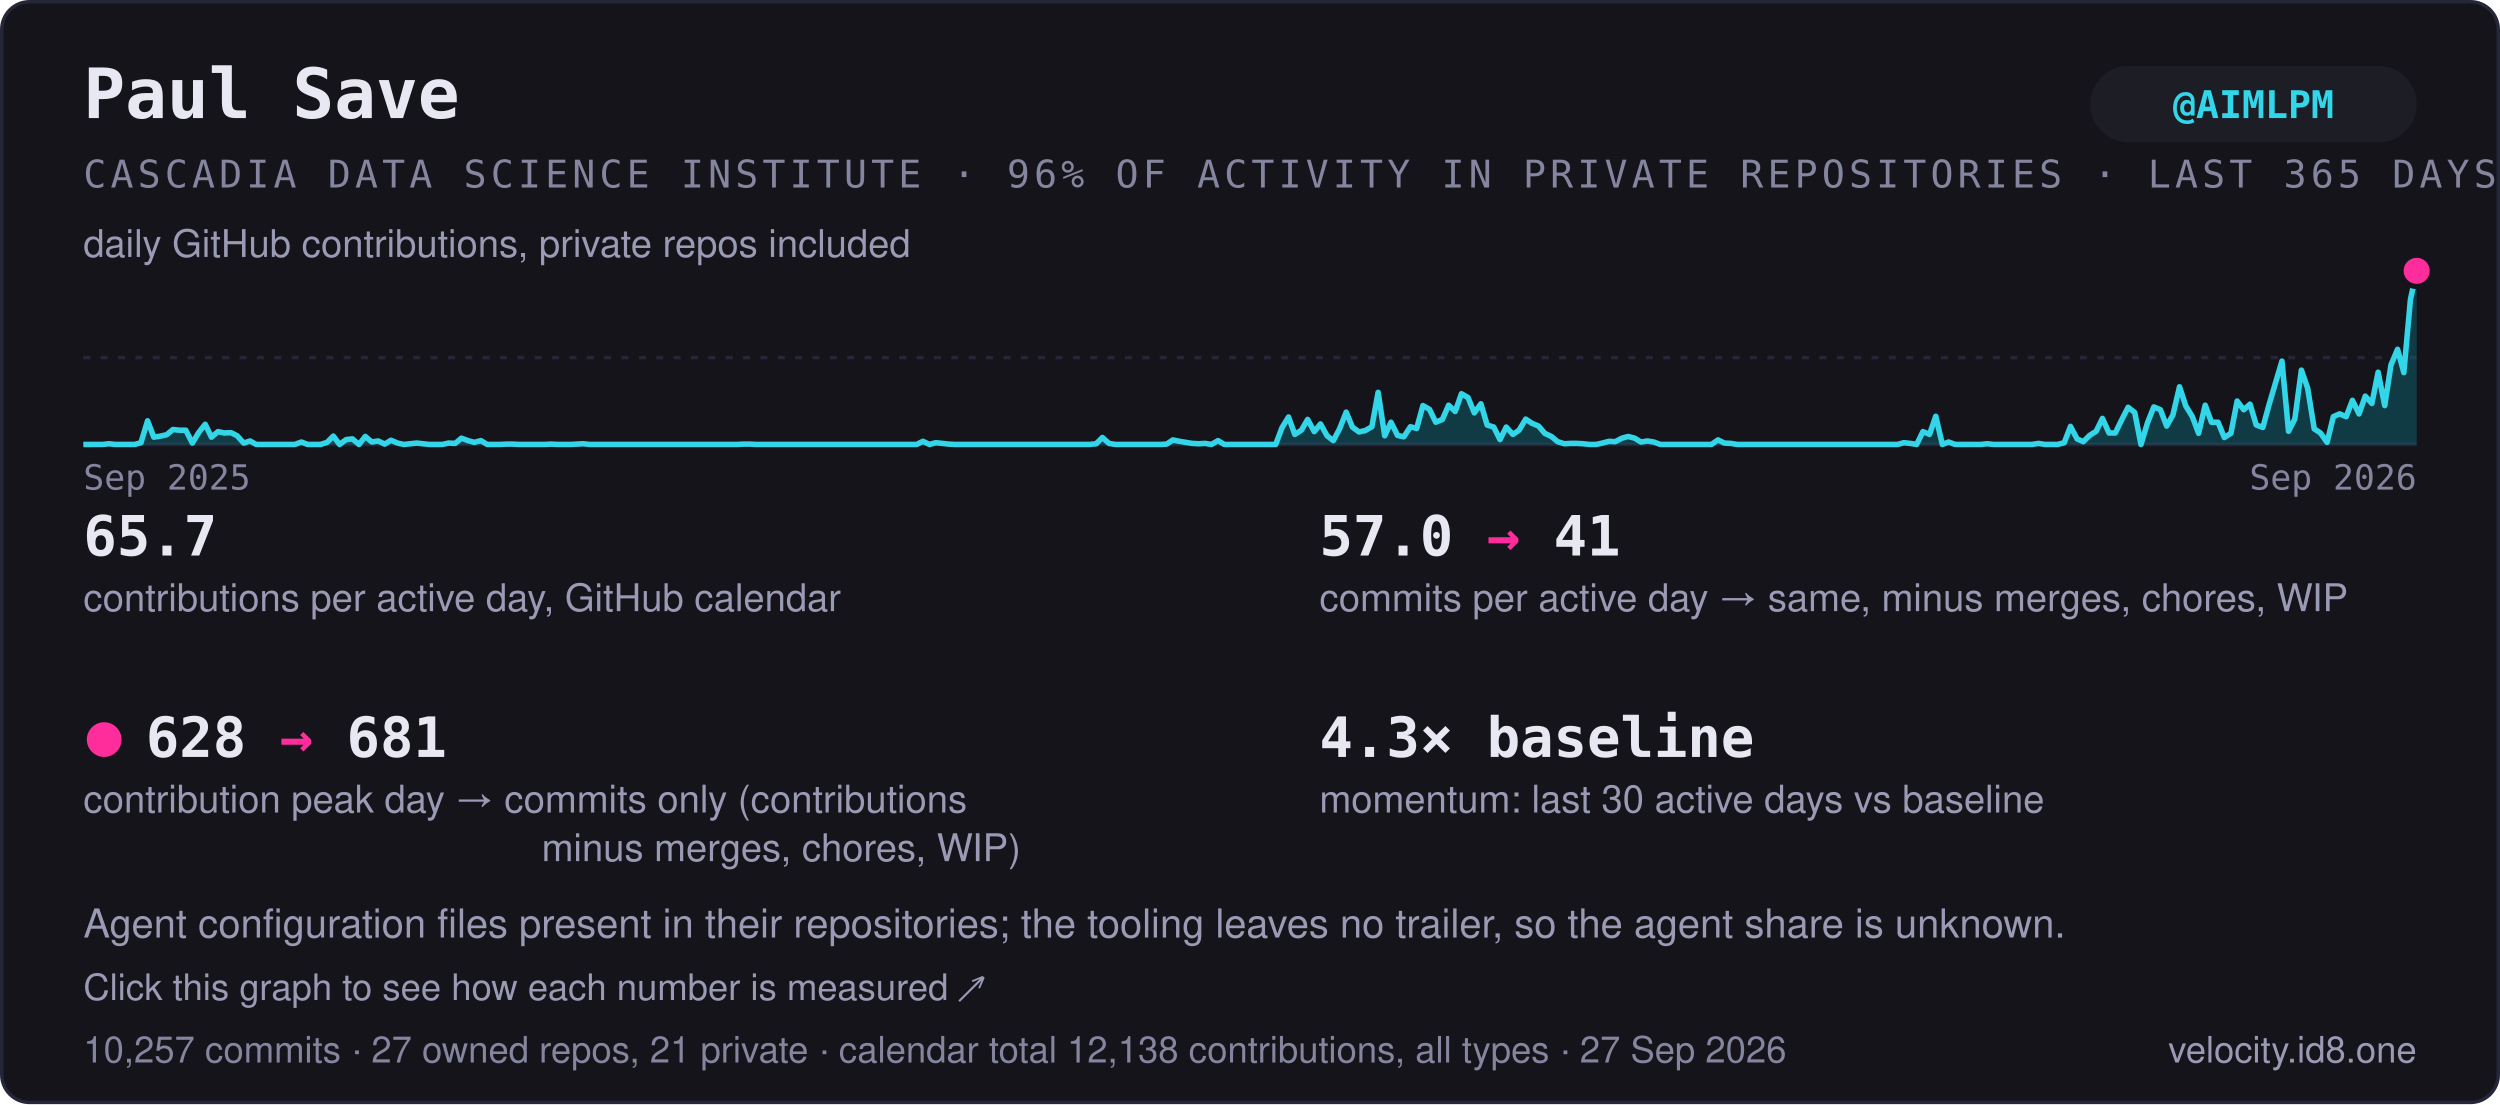
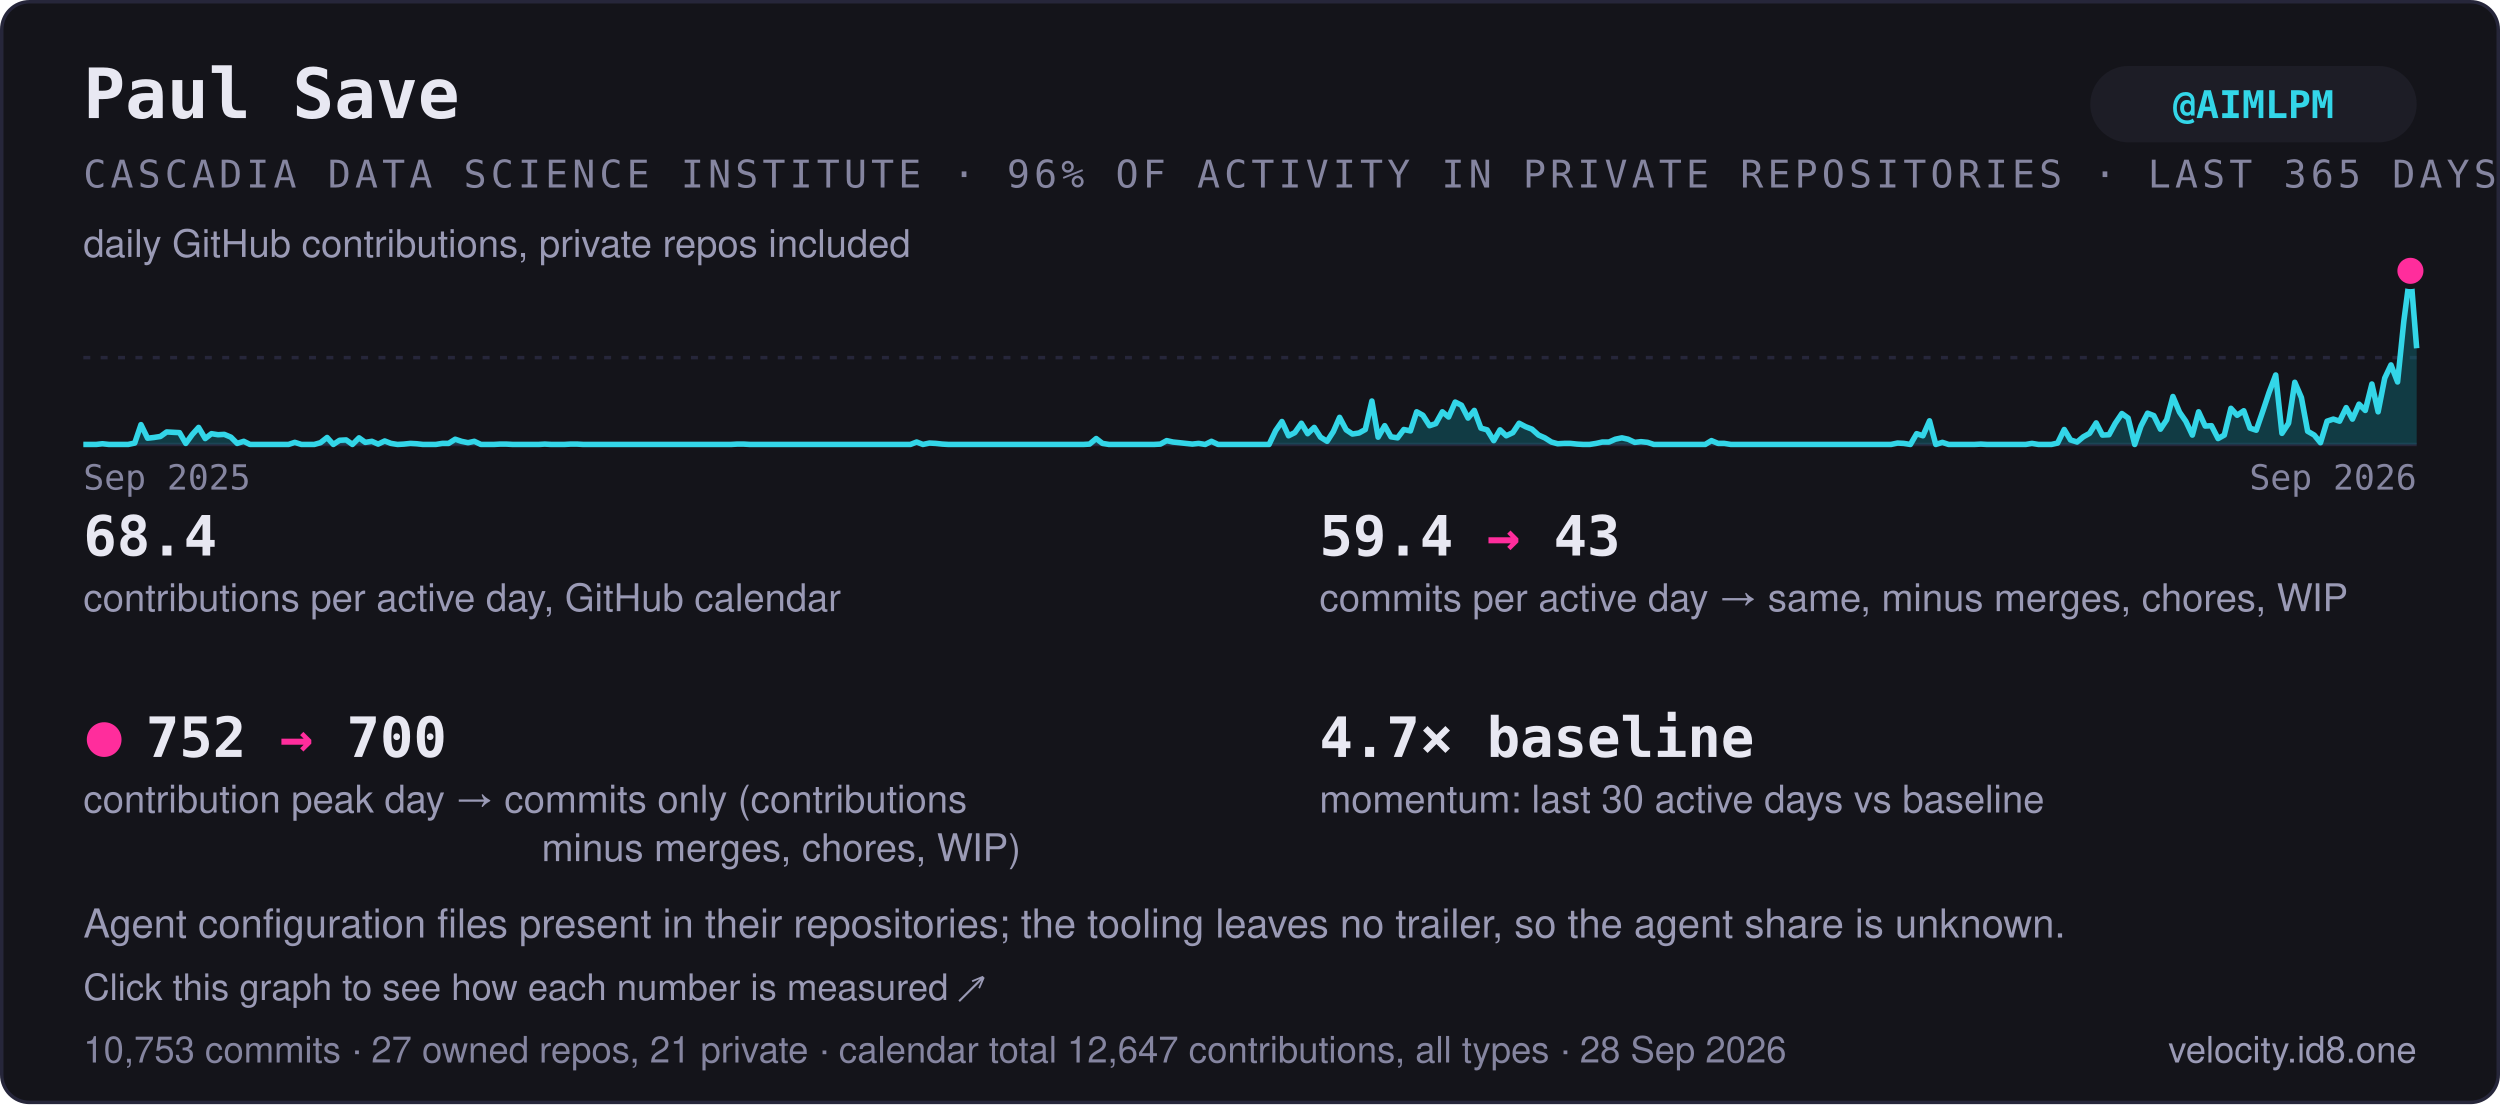
<svg xmlns="http://www.w3.org/2000/svg" width="720" height="318" viewBox="0 0 720 318" role="img" aria-label="Paul Save: Velocity Graph">
  <rect x="0.5" y="0.5" width="719" height="317" rx="8" fill="#14141A" stroke="#26263A" />
  <text x="24" y="34" font-family="Departure Mono, JetBrains Mono, ui-monospace, Menlo, monospace" font-size="20" font-weight="700" fill="#E8E8F2">Paul Save</text>
  <text x="24" y="54" font-family="Departure Mono, JetBrains Mono, ui-monospace, Menlo, monospace" font-size="11" letter-spacing="1.2" fill="#8585A0">CASCADIA DATA SCIENCE INSTITUTE · 96% OF ACTIVITY IN PRIVATE REPOSITORIES · LAST 365 DAYS</text>
  <rect x="602" y="19" width="94" height="22" rx="11" fill="#1D1D26" />
  <text x="649" y="34" text-anchor="middle" font-family="Departure Mono, JetBrains Mono, ui-monospace, Menlo, monospace" font-size="11" font-weight="600" fill="#33D6E8">@AIMLPM</text>
  <line x1="24" x2="696" y1="128" y2="128" stroke="#26263A" />
  <line x1="24" x2="696" y1="103.0" y2="103.0" stroke="#26263A" stroke-dasharray="2 3" />
-   <path d="M24.0,128.0 L25.8,128.0 L27.7,128.0 L29.5,128.0 L31.4,127.8 L33.2,128.0 L35.1,128.0 L36.9,128.0 L38.8,128.0 L40.6,127.5 L42.5,121.2 L44.3,125.9 L46.2,125.6 L48.0,125.2 L49.8,123.7 L51.7,123.9 L53.5,123.9 L55.4,127.6 L57.2,124.6 L59.1,122.2 L60.9,125.9 L62.8,124.3 L64.6,124.7 L66.5,124.6 L68.3,125.5 L70.2,127.6 L72.0,127.0 L73.8,128.0 L75.7,128.0 L77.5,128.0 L79.4,128.0 L81.2,128.0 L83.1,128.0 L84.9,128.0 L86.8,127.3 L88.6,128.0 L90.5,128.0 L92.3,128.0 L94.2,127.4 L96.0,125.6 L97.8,128.0 L99.7,126.6 L101.5,126.4 L103.4,128.0 L105.2,125.7 L107.1,127.3 L108.9,127.0 L110.8,127.9 L112.6,126.8 L114.5,127.6 L116.3,128.0 L118.2,127.8 L120.0,127.6 L121.8,127.8 L123.7,128.0 L125.5,128.0 L127.4,128.0 L129.2,127.6 L131.1,127.7 L132.9,126.2 L134.8,126.9 L136.6,127.4 L138.5,126.9 L140.3,128.0 L142.2,128.0 L144.0,128.0 L145.8,127.9 L147.7,127.9 L149.5,128.0 L151.4,128.0 L153.2,128.0 L155.1,128.0 L156.9,128.0 L158.8,127.9 L160.6,128.0 L162.5,128.0 L164.3,128.0 L166.2,127.9 L168.0,127.8 L169.8,128.0 L171.7,128.0 L173.5,128.0 L175.4,128.0 L177.2,128.0 L179.1,128.0 L180.9,128.0 L182.8,128.0 L184.6,128.0 L186.5,128.0 L188.3,128.0 L190.2,128.0 L192.0,128.0 L193.8,128.0 L195.7,128.0 L197.5,128.0 L199.4,128.0 L201.2,128.0 L203.1,128.0 L204.9,128.0 L206.8,128.0 L208.6,128.0 L210.5,128.0 L212.3,128.0 L214.2,127.9 L216.0,127.9 L217.8,128.0 L219.7,128.0 L221.5,128.0 L223.4,128.0 L225.2,128.0 L227.1,128.0 L228.9,128.0 L230.8,128.0 L232.6,128.0 L234.5,128.0 L236.3,128.0 L238.2,128.0 L240.0,128.0 L241.8,128.0 L243.7,128.0 L245.5,128.0 L247.4,128.0 L249.2,128.0 L251.1,128.0 L252.9,128.0 L254.8,128.0 L256.6,128.0 L258.5,128.0 L260.3,128.0 L262.2,128.0 L264.0,128.0 L265.8,127.1 L267.7,128.0 L269.5,127.5 L271.4,127.7 L273.2,127.9 L275.1,128.0 L276.9,128.0 L278.8,128.0 L280.6,128.0 L282.5,128.0 L284.3,128.0 L286.2,128.0 L288.0,128.0 L289.8,128.0 L291.7,128.0 L293.5,128.0 L295.4,128.0 L297.2,128.0 L299.1,128.0 L300.9,128.0 L302.8,128.0 L304.6,128.0 L306.5,128.0 L308.3,128.0 L310.2,128.0 L312.0,128.0 L313.8,128.0 L315.7,127.8 L317.5,126.0 L319.4,127.7 L321.2,128.0 L323.1,128.0 L324.9,128.0 L326.8,128.0 L328.6,128.0 L330.5,128.0 L332.3,128.0 L334.2,128.0 L336.0,127.9 L337.8,126.7 L339.7,127.1 L341.5,127.4 L343.4,127.7 L345.2,127.8 L347.1,127.7 L348.9,128.0 L350.8,126.9 L352.6,128.0 L354.5,128.0 L356.3,128.0 L358.2,128.0 L360.0,128.0 L361.8,128.0 L363.7,128.0 L365.5,128.0 L367.4,128.0 L369.2,123.2 L371.1,120.1 L372.9,125.1 L374.8,123.9 L376.6,120.8 L378.5,124.3 L380.3,122.1 L382.2,125.5 L384.0,126.9 L385.8,123.5 L387.7,118.7 L389.5,123.0 L391.4,124.4 L393.2,124.0 L395.1,122.9 L396.9,113.0 L398.8,125.5 L400.6,121.6 L402.5,125.4 L404.3,125.8 L406.2,122.9 L408.0,123.4 L409.8,116.8 L411.7,117.9 L413.5,121.6 L415.4,120.8 L417.2,116.7 L419.1,118.5 L420.9,113.4 L422.8,114.5 L424.6,118.9 L426.5,116.3 L428.3,122.4 L430.2,123.0 L432.0,126.6 L433.8,123.0 L435.7,125.1 L437.5,123.9 L439.4,120.7 L441.2,121.9 L443.1,122.7 L444.9,124.8 L446.8,125.7 L448.6,127.2 L450.5,127.8 L452.3,127.7 L454.2,127.7 L456.0,127.8 L457.8,128.0 L459.7,128.0 L461.5,127.6 L463.4,127.1 L465.2,127.2 L467.1,126.2 L468.9,125.7 L470.8,126.2 L472.6,127.3 L474.5,127.0 L476.3,127.3 L478.2,128.0 L480.0,128.0 L481.8,128.0 L483.7,128.0 L485.5,128.0 L487.4,128.0 L489.2,128.0 L491.1,128.0 L492.9,128.0 L494.8,126.7 L496.6,127.6 L498.5,127.7 L500.3,128.0 L502.2,128.0 L504.0,128.0 L505.8,128.0 L507.7,128.0 L509.5,128.0 L511.4,128.0 L513.2,128.0 L515.1,128.0 L516.9,128.0 L518.8,128.0 L520.6,128.0 L522.5,128.0 L524.3,128.0 L526.2,128.0 L528.0,128.0 L529.8,128.0 L531.7,128.0 L533.5,128.0 L535.4,128.0 L537.2,128.0 L539.1,128.0 L540.9,128.0 L542.8,128.0 L544.6,128.0 L546.5,128.0 L548.3,127.5 L550.2,127.7 L552.0,128.0 L553.8,124.3 L555.7,125.1 L557.5,119.9 L559.4,128.0 L561.2,127.3 L563.1,128.0 L564.9,128.0 L566.8,128.0 L568.6,128.0 L570.5,128.0 L572.3,127.8 L574.2,128.0 L576.0,128.0 L577.8,128.0 L579.7,128.0 L581.5,128.0 L583.4,128.0 L585.2,128.0 L587.1,127.7 L588.9,128.0 L590.8,128.0 L592.6,128.0 L594.5,127.5 L596.3,122.8 L598.2,126.4 L600.0,127.2 L601.8,125.4 L603.7,124.2 L605.5,120.5 L607.4,124.7 L609.2,124.7 L611.1,120.8 L612.9,117.3 L614.8,118.8 L616.6,128.0 L618.5,121.7 L620.3,117.2 L622.2,118.0 L624.0,122.7 L625.8,119.5 L627.7,111.4 L629.5,116.9 L631.4,120.0 L633.2,124.8 L635.1,116.7 L636.9,121.6 L638.8,121.6 L640.6,126.0 L642.5,124.8 L644.3,115.5 L646.2,118.0 L648.0,116.4 L649.8,122.4 L651.7,123.1 L653.5,116.5 L655.4,110.1 L657.2,104.0 L659.1,124.2 L660.9,120.7 L662.8,106.6 L664.6,111.8 L666.5,123.5 L668.3,124.7 L670.2,127.4 L672.0,120.0 L673.8,119.2 L675.7,120.0 L677.5,115.3 L679.4,119.2 L681.2,114.1 L683.1,116.2 L684.9,107.2 L686.8,116.8 L688.6,105.1 L690.5,100.6 L692.3,107.3 L694.2,86.3 L696.0,78.0 L696.0,128 L24,128 Z" fill="#0F6B78" fill-opacity="0.45" />
-   <path d="M24.0,128.0 L25.8,128.0 L27.7,128.0 L29.5,128.0 L31.4,127.8 L33.2,128.0 L35.1,128.0 L36.9,128.0 L38.8,128.0 L40.6,127.5 L42.5,121.2 L44.3,125.9 L46.2,125.6 L48.0,125.2 L49.8,123.7 L51.7,123.9 L53.5,123.9 L55.4,127.6 L57.2,124.6 L59.1,122.2 L60.9,125.9 L62.8,124.3 L64.6,124.7 L66.5,124.6 L68.3,125.5 L70.2,127.6 L72.0,127.0 L73.8,128.0 L75.7,128.0 L77.5,128.0 L79.4,128.0 L81.2,128.0 L83.1,128.0 L84.9,128.0 L86.8,127.3 L88.6,128.0 L90.5,128.0 L92.3,128.0 L94.2,127.4 L96.0,125.6 L97.8,128.0 L99.7,126.6 L101.5,126.4 L103.4,128.0 L105.2,125.7 L107.1,127.3 L108.9,127.0 L110.8,127.9 L112.6,126.8 L114.5,127.6 L116.3,128.0 L118.2,127.8 L120.0,127.6 L121.8,127.8 L123.7,128.0 L125.5,128.0 L127.4,128.0 L129.2,127.6 L131.1,127.7 L132.9,126.2 L134.8,126.9 L136.6,127.4 L138.5,126.9 L140.3,128.0 L142.2,128.0 L144.0,128.0 L145.8,127.9 L147.7,127.9 L149.5,128.0 L151.4,128.0 L153.2,128.0 L155.1,128.0 L156.9,128.0 L158.8,127.9 L160.6,128.0 L162.5,128.0 L164.3,128.0 L166.2,127.9 L168.0,127.8 L169.8,128.0 L171.7,128.0 L173.5,128.0 L175.4,128.0 L177.2,128.0 L179.1,128.0 L180.9,128.0 L182.8,128.0 L184.6,128.0 L186.5,128.0 L188.3,128.0 L190.2,128.0 L192.0,128.0 L193.8,128.0 L195.7,128.0 L197.5,128.0 L199.4,128.0 L201.2,128.0 L203.1,128.0 L204.9,128.0 L206.8,128.0 L208.6,128.0 L210.5,128.0 L212.3,128.0 L214.2,127.9 L216.0,127.9 L217.8,128.0 L219.7,128.0 L221.5,128.0 L223.4,128.0 L225.2,128.0 L227.1,128.0 L228.9,128.0 L230.8,128.0 L232.6,128.0 L234.5,128.0 L236.3,128.0 L238.2,128.0 L240.0,128.0 L241.8,128.0 L243.7,128.0 L245.5,128.0 L247.4,128.0 L249.2,128.0 L251.1,128.0 L252.9,128.0 L254.8,128.0 L256.6,128.0 L258.5,128.0 L260.3,128.0 L262.2,128.0 L264.0,128.0 L265.8,127.1 L267.7,128.0 L269.5,127.5 L271.4,127.7 L273.2,127.9 L275.1,128.0 L276.9,128.0 L278.8,128.0 L280.6,128.0 L282.5,128.0 L284.3,128.0 L286.2,128.0 L288.0,128.0 L289.8,128.0 L291.7,128.0 L293.5,128.0 L295.4,128.0 L297.2,128.0 L299.1,128.0 L300.9,128.0 L302.8,128.0 L304.6,128.0 L306.5,128.0 L308.3,128.0 L310.2,128.0 L312.0,128.0 L313.8,128.0 L315.7,127.8 L317.5,126.0 L319.4,127.7 L321.2,128.0 L323.1,128.0 L324.9,128.0 L326.8,128.0 L328.6,128.0 L330.5,128.0 L332.3,128.0 L334.2,128.0 L336.0,127.9 L337.8,126.7 L339.7,127.1 L341.5,127.4 L343.4,127.7 L345.2,127.8 L347.1,127.7 L348.9,128.0 L350.8,126.9 L352.6,128.0 L354.5,128.0 L356.3,128.0 L358.2,128.0 L360.0,128.0 L361.8,128.0 L363.7,128.0 L365.5,128.0 L367.4,128.0 L369.2,123.2 L371.1,120.1 L372.9,125.1 L374.8,123.9 L376.6,120.8 L378.5,124.3 L380.3,122.1 L382.2,125.5 L384.0,126.9 L385.8,123.5 L387.7,118.7 L389.5,123.0 L391.4,124.4 L393.2,124.0 L395.1,122.9 L396.9,113.0 L398.8,125.5 L400.6,121.6 L402.5,125.4 L404.3,125.8 L406.2,122.9 L408.0,123.4 L409.8,116.8 L411.7,117.9 L413.5,121.6 L415.4,120.8 L417.2,116.7 L419.1,118.5 L420.9,113.4 L422.8,114.5 L424.6,118.9 L426.5,116.3 L428.3,122.4 L430.2,123.0 L432.0,126.6 L433.8,123.0 L435.7,125.1 L437.5,123.9 L439.4,120.7 L441.2,121.9 L443.1,122.7 L444.9,124.8 L446.8,125.7 L448.6,127.2 L450.5,127.8 L452.3,127.7 L454.2,127.7 L456.0,127.8 L457.8,128.0 L459.7,128.0 L461.5,127.6 L463.4,127.1 L465.2,127.2 L467.1,126.2 L468.9,125.7 L470.8,126.2 L472.6,127.3 L474.5,127.0 L476.3,127.3 L478.2,128.0 L480.0,128.0 L481.8,128.0 L483.7,128.0 L485.5,128.0 L487.4,128.0 L489.2,128.0 L491.1,128.0 L492.9,128.0 L494.8,126.7 L496.6,127.6 L498.5,127.7 L500.3,128.0 L502.2,128.0 L504.0,128.0 L505.8,128.0 L507.7,128.0 L509.5,128.0 L511.4,128.0 L513.2,128.0 L515.1,128.0 L516.9,128.0 L518.8,128.0 L520.6,128.0 L522.5,128.0 L524.3,128.0 L526.2,128.0 L528.0,128.0 L529.8,128.0 L531.7,128.0 L533.5,128.0 L535.4,128.0 L537.2,128.0 L539.1,128.0 L540.9,128.0 L542.8,128.0 L544.6,128.0 L546.5,128.0 L548.3,127.5 L550.2,127.7 L552.0,128.0 L553.8,124.3 L555.7,125.1 L557.5,119.9 L559.4,128.0 L561.2,127.3 L563.1,128.0 L564.9,128.0 L566.8,128.0 L568.6,128.0 L570.5,128.0 L572.3,127.8 L574.2,128.0 L576.0,128.0 L577.8,128.0 L579.7,128.0 L581.5,128.0 L583.4,128.0 L585.2,128.0 L587.1,127.7 L588.9,128.0 L590.8,128.0 L592.6,128.0 L594.5,127.5 L596.3,122.8 L598.2,126.4 L600.0,127.2 L601.8,125.4 L603.7,124.2 L605.5,120.5 L607.4,124.7 L609.2,124.7 L611.1,120.8 L612.9,117.3 L614.8,118.8 L616.6,128.0 L618.5,121.7 L620.3,117.2 L622.2,118.0 L624.0,122.7 L625.8,119.5 L627.7,111.4 L629.5,116.9 L631.4,120.0 L633.2,124.8 L635.1,116.7 L636.9,121.6 L638.8,121.6 L640.6,126.0 L642.5,124.8 L644.3,115.5 L646.2,118.0 L648.0,116.4 L649.8,122.4 L651.7,123.1 L653.5,116.5 L655.4,110.1 L657.2,104.0 L659.1,124.2 L660.9,120.7 L662.8,106.6 L664.6,111.8 L666.5,123.5 L668.3,124.7 L670.2,127.4 L672.0,120.0 L673.8,119.2 L675.7,120.0 L677.5,115.3 L679.4,119.2 L681.2,114.1 L683.1,116.2 L684.9,107.2 L686.8,116.8 L688.6,105.1 L690.5,100.6 L692.3,107.3 L694.2,86.3 L696.0,78.0" fill="none" stroke="#33D6E8" stroke-width="1.6" stroke-linejoin="round" />
-   <circle cx="696.0" cy="78.0" r="4.5" fill="#FF2D9C" stroke="#14141A" stroke-width="1.5" />
+   <path d="M24.0,128.0 L25.8,128.0 L27.7,128.0 L29.5,127.8 L31.4,128.0 L33.2,128.0 L35.1,128.0 L36.9,128.0 L38.8,127.6 L40.6,122.3 L42.5,126.2 L44.3,126.0 L46.2,125.7 L48.0,124.4 L49.8,124.5 L51.7,124.6 L53.5,127.7 L55.4,125.1 L57.2,123.1 L59.1,126.3 L60.9,124.9 L62.8,125.2 L64.6,125.1 L66.5,125.9 L68.3,127.7 L70.2,127.1 L72.0,128.0 L73.8,128.0 L75.7,128.0 L77.5,128.0 L79.4,128.0 L81.2,128.0 L83.1,128.0 L84.9,127.4 L86.8,128.0 L88.6,128.0 L90.5,128.0 L92.3,127.5 L94.2,126.0 L96.0,128.0 L97.8,126.8 L99.7,126.7 L101.5,128.0 L103.4,126.1 L105.2,127.4 L107.1,127.1 L108.9,127.9 L110.8,127.0 L112.6,127.7 L114.5,128.0 L116.3,127.9 L118.2,127.7 L120.0,127.8 L121.8,128.0 L123.7,128.0 L125.5,128.0 L127.4,127.7 L129.2,127.7 L131.1,126.5 L132.9,127.1 L134.8,127.5 L136.6,127.1 L138.5,128.0 L140.3,128.0 L142.2,128.0 L144.0,127.9 L145.8,127.9 L147.7,128.0 L149.5,128.0 L151.4,128.0 L153.2,128.0 L155.1,128.0 L156.9,127.9 L158.8,128.0 L160.6,128.0 L162.5,128.0 L164.3,127.9 L166.2,127.9 L168.0,128.0 L169.8,128.0 L171.7,128.0 L173.5,128.0 L175.4,128.0 L177.2,128.0 L179.1,128.0 L180.9,128.0 L182.8,128.0 L184.6,128.0 L186.5,128.0 L188.3,128.0 L190.2,128.0 L192.0,128.0 L193.8,128.0 L195.7,128.0 L197.5,128.0 L199.4,128.0 L201.2,128.0 L203.1,128.0 L204.9,128.0 L206.8,128.0 L208.6,128.0 L210.5,128.0 L212.3,127.9 L214.2,127.9 L216.0,128.0 L217.8,128.0 L219.7,128.0 L221.5,128.0 L223.4,128.0 L225.2,128.0 L227.1,128.0 L228.9,128.0 L230.8,128.0 L232.6,128.0 L234.5,128.0 L236.3,128.0 L238.2,128.0 L240.0,128.0 L241.8,128.0 L243.7,128.0 L245.5,128.0 L247.4,128.0 L249.2,128.0 L251.1,128.0 L252.9,128.0 L254.8,128.0 L256.6,128.0 L258.5,128.0 L260.3,128.0 L262.2,128.0 L264.0,127.3 L265.8,128.0 L267.7,127.6 L269.5,127.7 L271.4,127.9 L273.2,128.0 L275.1,128.0 L276.9,128.0 L278.8,128.0 L280.6,128.0 L282.5,128.0 L284.3,128.0 L286.2,128.0 L288.0,128.0 L289.8,128.0 L291.7,128.0 L293.5,128.0 L295.4,128.0 L297.2,128.0 L299.1,128.0 L300.9,128.0 L302.8,128.0 L304.6,128.0 L306.5,128.0 L308.3,128.0 L310.2,128.0 L312.0,128.0 L313.8,127.9 L315.7,126.3 L317.5,127.7 L319.4,128.0 L321.2,128.0 L323.1,128.0 L324.9,128.0 L326.8,128.0 L328.6,128.0 L330.5,128.0 L332.3,128.0 L334.2,127.9 L336.0,126.9 L337.8,127.3 L339.7,127.5 L341.5,127.7 L343.4,127.9 L345.2,127.7 L347.1,128.0 L348.9,127.1 L350.8,128.0 L352.6,128.0 L354.5,128.0 L356.3,128.0 L358.2,128.0 L360.0,128.0 L361.8,128.0 L363.7,128.0 L365.5,128.0 L367.4,124.0 L369.2,121.4 L371.1,125.5 L372.9,124.6 L374.8,121.9 L376.6,124.9 L378.5,123.1 L380.3,125.9 L382.2,127.1 L384.0,124.3 L385.8,120.2 L387.7,123.8 L389.5,125.0 L391.4,124.7 L393.2,123.7 L395.1,115.5 L396.9,125.9 L398.8,122.6 L400.6,125.8 L402.5,126.1 L404.3,123.7 L406.2,124.1 L408.0,118.6 L409.8,119.6 L411.7,122.6 L413.5,122.0 L415.4,118.6 L417.2,120.1 L419.1,115.8 L420.9,116.7 L422.8,120.4 L424.6,118.2 L426.5,123.3 L428.3,123.8 L430.2,126.9 L432.0,123.8 L433.8,125.5 L435.7,124.6 L437.5,121.9 L439.4,122.9 L441.2,123.6 L443.1,125.3 L444.9,126.1 L446.8,127.3 L448.6,127.8 L450.5,127.7 L452.3,127.7 L454.2,127.9 L456.0,128.0 L457.8,128.0 L459.7,127.7 L461.5,127.3 L463.4,127.3 L465.2,126.5 L467.1,126.1 L468.9,126.5 L470.8,127.4 L472.6,127.2 L474.5,127.4 L476.3,128.0 L478.2,128.0 L480.0,128.0 L481.8,128.0 L483.7,128.0 L485.5,128.0 L487.4,128.0 L489.2,128.0 L491.1,128.0 L492.9,126.9 L494.8,127.7 L496.6,127.7 L498.5,128.0 L500.3,128.0 L502.2,128.0 L504.0,128.0 L505.8,128.0 L507.7,128.0 L509.5,128.0 L511.4,128.0 L513.2,128.0 L515.1,128.0 L516.9,128.0 L518.8,128.0 L520.6,128.0 L522.5,128.0 L524.3,128.0 L526.2,128.0 L528.0,128.0 L529.8,128.0 L531.7,128.0 L533.5,128.0 L535.4,128.0 L537.2,128.0 L539.1,128.0 L540.9,128.0 L542.8,128.0 L544.6,128.0 L546.5,127.6 L548.3,127.7 L550.2,128.0 L552.0,124.9 L553.8,125.5 L555.7,121.2 L557.5,128.0 L559.4,127.4 L561.2,128.0 L563.1,128.0 L564.9,128.0 L566.8,128.0 L568.6,128.0 L570.5,127.9 L572.3,128.0 L574.2,128.0 L576.0,128.0 L577.8,128.0 L579.7,128.0 L581.5,128.0 L583.4,128.0 L585.2,127.7 L587.1,128.0 L588.9,128.0 L590.8,128.0 L592.6,127.6 L594.5,123.7 L596.3,126.7 L598.2,127.3 L600.0,125.8 L601.8,124.8 L603.7,121.8 L605.5,125.3 L607.4,125.2 L609.2,121.9 L611.1,119.1 L612.9,120.4 L614.8,128.0 L616.6,122.7 L618.5,119.0 L620.3,119.7 L622.2,123.6 L624.0,120.9 L625.8,114.2 L627.7,118.7 L629.5,121.3 L631.4,125.3 L633.2,118.6 L635.1,122.7 L636.9,122.6 L638.8,126.3 L640.6,125.3 L642.5,117.6 L644.3,119.6 L646.2,118.3 L648.0,123.3 L649.8,123.9 L651.7,118.4 L653.5,113.0 L655.4,108.0 L657.2,124.8 L659.1,121.9 L660.9,110.1 L662.8,114.5 L664.6,124.2 L666.5,125.3 L668.3,127.5 L670.2,121.3 L672.0,120.7 L673.8,121.3 L675.7,117.4 L677.5,120.7 L679.4,116.4 L681.2,118.2 L683.1,110.6 L684.9,118.6 L686.8,108.9 L688.6,105.1 L690.5,110.0 L692.3,92.5 L694.2,78.0 L696.0,100.3 L696.0,128 L24,128 Z" fill="#0F6B78" fill-opacity="0.45" />
+   <path d="M24.0,128.0 L25.8,128.0 L27.7,128.0 L29.5,127.8 L31.4,128.0 L33.2,128.0 L35.1,128.0 L36.9,128.0 L38.8,127.6 L40.6,122.3 L42.5,126.2 L44.3,126.0 L46.2,125.7 L48.0,124.4 L49.8,124.5 L51.7,124.6 L53.5,127.7 L55.4,125.1 L57.2,123.1 L59.1,126.3 L60.9,124.9 L62.8,125.2 L64.6,125.1 L66.5,125.9 L68.3,127.7 L70.2,127.1 L72.0,128.0 L73.8,128.0 L75.7,128.0 L77.5,128.0 L79.4,128.0 L81.2,128.0 L83.1,128.0 L84.9,127.4 L86.8,128.0 L88.6,128.0 L90.5,128.0 L92.3,127.5 L94.2,126.0 L96.0,128.0 L97.8,126.8 L99.7,126.7 L101.5,128.0 L103.4,126.1 L105.2,127.4 L107.1,127.1 L108.9,127.9 L110.8,127.0 L112.6,127.7 L114.5,128.0 L116.3,127.9 L118.2,127.7 L120.0,127.8 L121.8,128.0 L123.7,128.0 L125.5,128.0 L127.4,127.7 L129.2,127.7 L131.1,126.5 L132.9,127.1 L134.8,127.5 L136.6,127.1 L138.5,128.0 L140.3,128.0 L142.2,128.0 L144.0,127.9 L145.8,127.9 L147.7,128.0 L149.5,128.0 L151.4,128.0 L153.2,128.0 L155.1,128.0 L156.9,127.9 L158.8,128.0 L160.6,128.0 L162.5,128.0 L164.3,127.9 L166.2,127.9 L168.0,128.0 L169.8,128.0 L171.7,128.0 L173.5,128.0 L175.4,128.0 L177.2,128.0 L179.1,128.0 L180.9,128.0 L182.8,128.0 L184.6,128.0 L186.5,128.0 L188.3,128.0 L190.2,128.0 L192.0,128.0 L193.8,128.0 L195.7,128.0 L197.5,128.0 L199.4,128.0 L201.2,128.0 L203.1,128.0 L204.9,128.0 L206.8,128.0 L208.6,128.0 L210.5,128.0 L212.3,127.9 L214.2,127.9 L216.0,128.0 L217.8,128.0 L219.7,128.0 L221.5,128.0 L223.4,128.0 L225.2,128.0 L227.1,128.0 L228.9,128.0 L230.8,128.0 L232.6,128.0 L234.5,128.0 L236.3,128.0 L238.2,128.0 L240.0,128.0 L241.8,128.0 L243.7,128.0 L245.5,128.0 L247.4,128.0 L249.2,128.0 L251.1,128.0 L252.9,128.0 L254.8,128.0 L256.6,128.0 L258.5,128.0 L260.3,128.0 L262.2,128.0 L264.0,127.3 L265.8,128.0 L267.7,127.6 L269.5,127.7 L271.4,127.9 L273.2,128.0 L275.1,128.0 L276.9,128.0 L278.8,128.0 L280.6,128.0 L282.5,128.0 L284.3,128.0 L286.2,128.0 L288.0,128.0 L289.8,128.0 L291.7,128.0 L293.5,128.0 L295.4,128.0 L297.2,128.0 L299.1,128.0 L300.9,128.0 L302.8,128.0 L304.6,128.0 L306.5,128.0 L308.3,128.0 L310.2,128.0 L312.0,128.0 L313.8,127.9 L315.7,126.3 L317.5,127.7 L319.4,128.0 L321.2,128.0 L323.1,128.0 L324.9,128.0 L326.8,128.0 L328.6,128.0 L330.5,128.0 L332.3,128.0 L334.2,127.9 L336.0,126.9 L337.8,127.3 L339.7,127.5 L341.5,127.7 L343.4,127.9 L345.2,127.7 L347.1,128.0 L348.9,127.1 L350.8,128.0 L352.6,128.0 L354.5,128.0 L356.3,128.0 L358.2,128.0 L360.0,128.0 L361.8,128.0 L363.7,128.0 L365.5,128.0 L367.4,124.0 L369.2,121.4 L371.1,125.5 L372.9,124.6 L374.8,121.9 L376.6,124.9 L378.5,123.1 L380.3,125.9 L382.2,127.1 L384.0,124.3 L385.8,120.2 L387.7,123.8 L389.5,125.0 L391.4,124.7 L393.2,123.7 L395.1,115.5 L396.9,125.9 L398.8,122.6 L400.6,125.8 L402.5,126.1 L404.3,123.7 L406.2,124.1 L408.0,118.6 L409.8,119.6 L411.7,122.6 L413.5,122.0 L415.4,118.6 L417.2,120.1 L419.1,115.8 L420.9,116.7 L422.8,120.4 L424.6,118.2 L426.5,123.3 L428.3,123.8 L430.2,126.9 L432.0,123.8 L433.8,125.5 L435.7,124.6 L437.5,121.9 L439.4,122.9 L441.2,123.6 L443.1,125.3 L444.9,126.1 L446.8,127.3 L448.6,127.8 L450.5,127.7 L452.3,127.7 L454.2,127.9 L456.0,128.0 L457.8,128.0 L459.7,127.7 L461.5,127.3 L463.4,127.3 L465.2,126.5 L467.1,126.1 L468.9,126.5 L470.8,127.4 L472.6,127.2 L474.5,127.4 L476.3,128.0 L478.2,128.0 L480.0,128.0 L481.8,128.0 L483.7,128.0 L485.5,128.0 L487.4,128.0 L489.2,128.0 L491.1,128.0 L492.9,126.9 L494.8,127.7 L496.6,127.7 L498.5,128.0 L500.3,128.0 L502.2,128.0 L504.0,128.0 L505.8,128.0 L507.7,128.0 L509.5,128.0 L511.4,128.0 L513.2,128.0 L515.1,128.0 L516.9,128.0 L518.8,128.0 L520.6,128.0 L522.5,128.0 L524.3,128.0 L526.2,128.0 L528.0,128.0 L529.8,128.0 L531.7,128.0 L533.5,128.0 L535.4,128.0 L537.2,128.0 L539.1,128.0 L540.9,128.0 L542.8,128.0 L544.6,128.0 L546.5,127.6 L548.3,127.7 L550.2,128.0 L552.0,124.9 L553.8,125.5 L555.7,121.2 L557.5,128.0 L559.4,127.4 L561.2,128.0 L563.1,128.0 L564.9,128.0 L566.8,128.0 L568.6,128.0 L570.5,127.9 L572.3,128.0 L574.2,128.0 L576.0,128.0 L577.8,128.0 L579.7,128.0 L581.5,128.0 L583.4,128.0 L585.2,127.7 L587.1,128.0 L588.9,128.0 L590.8,128.0 L592.6,127.6 L594.5,123.7 L596.3,126.7 L598.2,127.3 L600.0,125.8 L601.8,124.8 L603.7,121.8 L605.5,125.3 L607.4,125.2 L609.2,121.9 L611.1,119.1 L612.9,120.4 L614.8,128.0 L616.6,122.7 L618.5,119.0 L620.3,119.7 L622.2,123.6 L624.0,120.9 L625.8,114.2 L627.7,118.7 L629.5,121.3 L631.4,125.3 L633.2,118.6 L635.1,122.7 L636.9,122.6 L638.8,126.3 L640.6,125.3 L642.5,117.6 L644.3,119.6 L646.2,118.3 L648.0,123.3 L649.8,123.9 L651.7,118.4 L653.5,113.0 L655.4,108.0 L657.2,124.8 L659.1,121.9 L660.9,110.1 L662.8,114.5 L664.6,124.2 L666.5,125.3 L668.3,127.5 L670.2,121.3 L672.0,120.7 L673.8,121.3 L675.7,117.4 L677.5,120.7 L679.4,116.4 L681.2,118.2 L683.1,110.6 L684.9,118.6 L686.8,108.9 L688.6,105.1 L690.5,110.0 L692.3,92.5 L694.2,78.0 L696.0,100.3" fill="none" stroke="#33D6E8" stroke-width="1.6" stroke-linejoin="round" />
+   <circle cx="694.2" cy="78.0" r="4.5" fill="#FF2D9C" stroke="#14141A" stroke-width="1.5" />
  <text x="24" y="141" font-family="Departure Mono, JetBrains Mono, ui-monospace, Menlo, monospace" font-size="10" fill="#8585A0">Sep 2025</text>
  <text x="696" y="141" text-anchor="end" font-family="Departure Mono, JetBrains Mono, ui-monospace, Menlo, monospace" font-size="10" fill="#8585A0">Sep 2026</text>
  <text x="24" y="74" font-family="-apple-system, BlinkMacSystemFont, 'Segoe UI', Helvetica, Arial, sans-serif" font-size="11" fill="#9A9AB5">daily GitHub contributions, private repos included</text>
-   <text x="24" y="160" font-family="Departure Mono, JetBrains Mono, ui-monospace, Menlo, monospace" font-size="16" font-weight="600" fill="#E8E8F2">65.7</text>
+   <text x="24" y="160" font-family="Departure Mono, JetBrains Mono, ui-monospace, Menlo, monospace" font-size="16" font-weight="600" fill="#E8E8F2">68.4</text>
  <text x="24" y="176" font-family="-apple-system, BlinkMacSystemFont, 'Segoe UI', Helvetica, Arial, sans-serif" font-size="11" fill="#9A9AB5">contributions per active day, GitHub calendar</text>
-   <text x="380" y="160" font-family="Departure Mono, JetBrains Mono, ui-monospace, Menlo, monospace" font-size="16" font-weight="600" fill="#E8E8F2">57.0 <tspan fill="#FF2D9C">→</tspan> 41</text>
+   <text x="380" y="160" font-family="Departure Mono, JetBrains Mono, ui-monospace, Menlo, monospace" font-size="16" font-weight="600" fill="#E8E8F2">59.4 <tspan fill="#FF2D9C">→</tspan> 43</text>
  <text x="380" y="176" font-family="-apple-system, BlinkMacSystemFont, 'Segoe UI', Helvetica, Arial, sans-serif" font-size="11" fill="#9A9AB5">commits per active day → same, minus merges, chores, WIP</text>
  <circle cx="30" cy="213" r="5" fill="#FF2D9C" />
-   <text x="42" y="218" font-family="Departure Mono, JetBrains Mono, ui-monospace, Menlo, monospace" font-size="16" font-weight="600" fill="#E8E8F2">628 <tspan fill="#FF2D9C">→</tspan> 681</text>
+   <text x="42" y="218" font-family="Departure Mono, JetBrains Mono, ui-monospace, Menlo, monospace" font-size="16" font-weight="600" fill="#E8E8F2">752 <tspan fill="#FF2D9C">→</tspan> 700</text>
  <text x="24" y="234" font-family="-apple-system, BlinkMacSystemFont, 'Segoe UI', Helvetica, Arial, sans-serif" font-size="11" fill="#9A9AB5">contribution peak day → commits only (contributions</text>
  <text x="156" y="248" font-family="-apple-system, BlinkMacSystemFont, 'Segoe UI', Helvetica, Arial, sans-serif" font-size="11" fill="#9A9AB5">minus merges, chores, WIP)</text>
-   <text x="380" y="218" font-family="Departure Mono, JetBrains Mono, ui-monospace, Menlo, monospace" font-size="16" font-weight="600" fill="#E8E8F2">4.3× baseline</text>
+   <text x="380" y="218" font-family="Departure Mono, JetBrains Mono, ui-monospace, Menlo, monospace" font-size="16" font-weight="600" fill="#E8E8F2">4.7× baseline</text>
  <text x="380" y="234" font-family="-apple-system, BlinkMacSystemFont, 'Segoe UI', Helvetica, Arial, sans-serif" font-size="11" fill="#9A9AB5">momentum: last 30 active days vs baseline</text>
  <text x="24" y="270" font-family="-apple-system, BlinkMacSystemFont, 'Segoe UI', Helvetica, Arial, sans-serif" font-size="11.5" fill="#9A9AB5">Agent configuration files present in their repositories; the tooling leaves no trailer, so the agent share is unknown.</text>
  <text x="24" y="288" font-family="-apple-system, BlinkMacSystemFont, 'Segoe UI', Helvetica, Arial, sans-serif" font-size="10.5" fill="#9A9AB5">Click this graph to see how each number is measured ↗</text>
-   <text x="24" y="306" font-family="-apple-system, BlinkMacSystemFont, 'Segoe UI', Helvetica, Arial, sans-serif" font-size="10.5" fill="#8585A0">10,257 commits · 27 owned repos, 21 private · calendar total 12,138 contributions, all types · 27 Sep 2026</text>
+   <text x="24" y="306" font-family="-apple-system, BlinkMacSystemFont, 'Segoe UI', Helvetica, Arial, sans-serif" font-size="10.5" fill="#8585A0">10,753 commits · 27 owned repos, 21 private · calendar total 12,647 contributions, all types · 28 Sep 2026</text>
  <text x="696" y="306" text-anchor="end" font-family="-apple-system, BlinkMacSystemFont, 'Segoe UI', Helvetica, Arial, sans-serif" font-size="10.5" fill="#9A9AB5">velocity.id8.one</text>
</svg>
